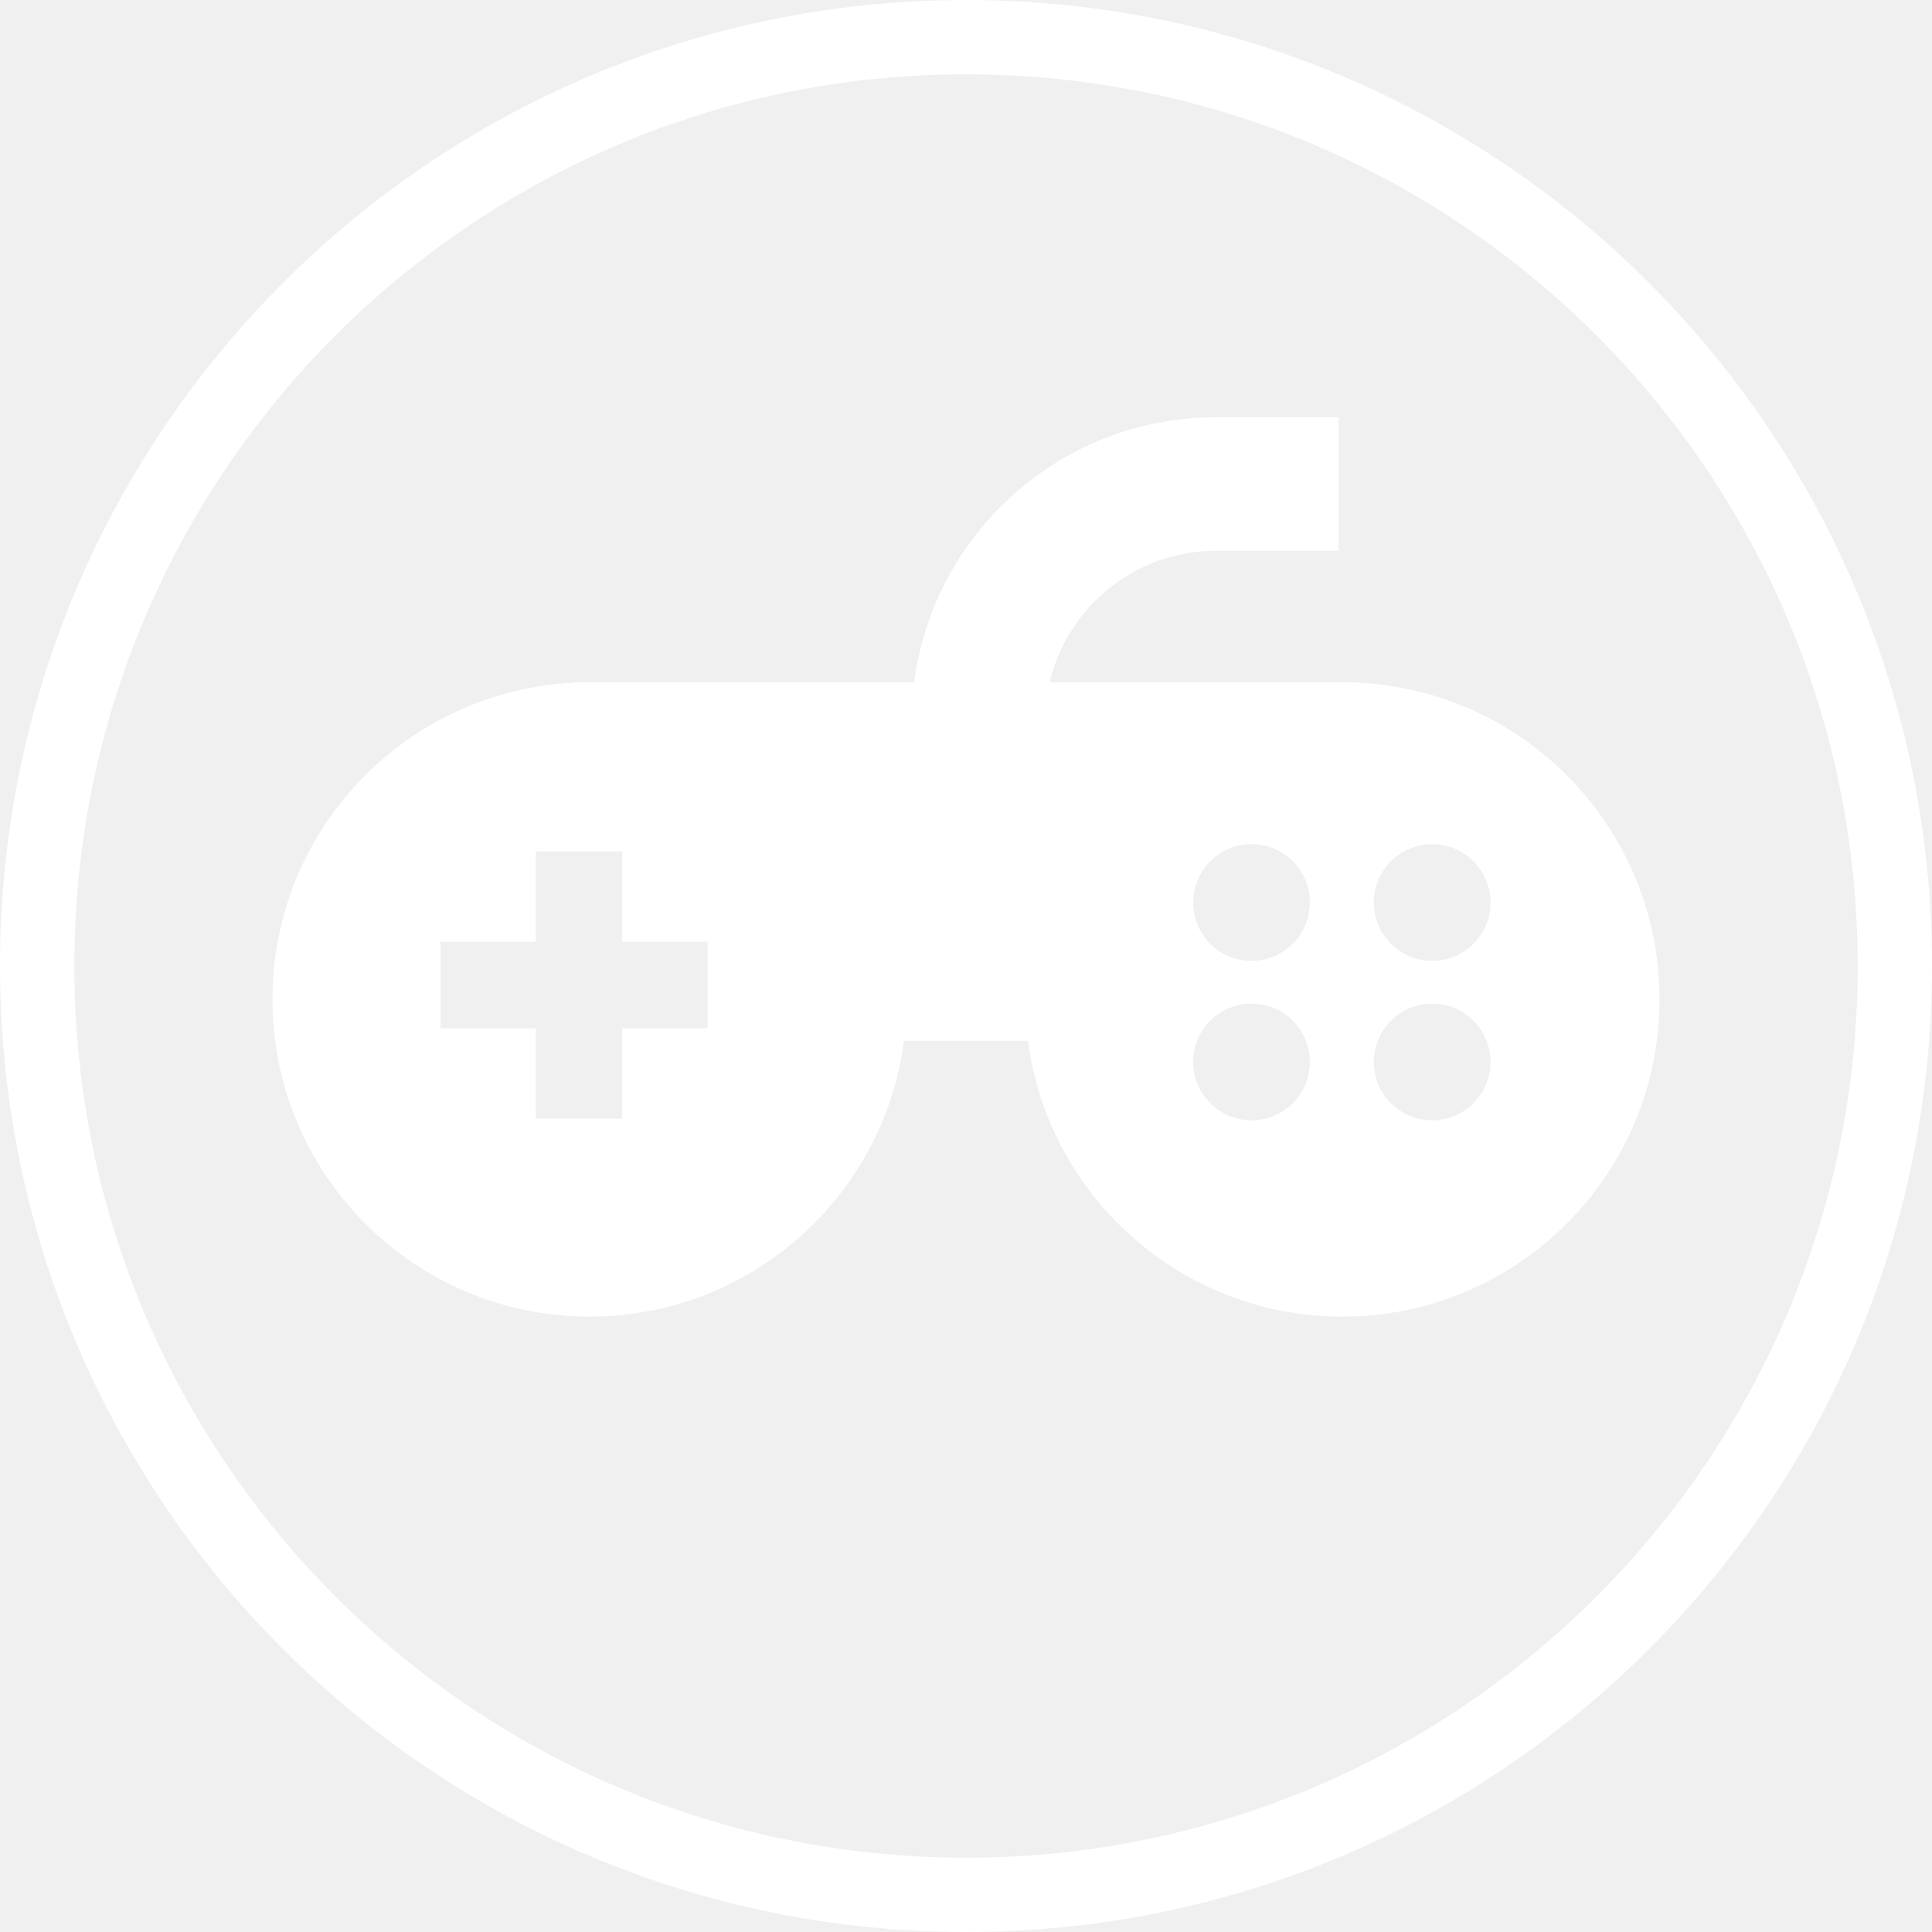
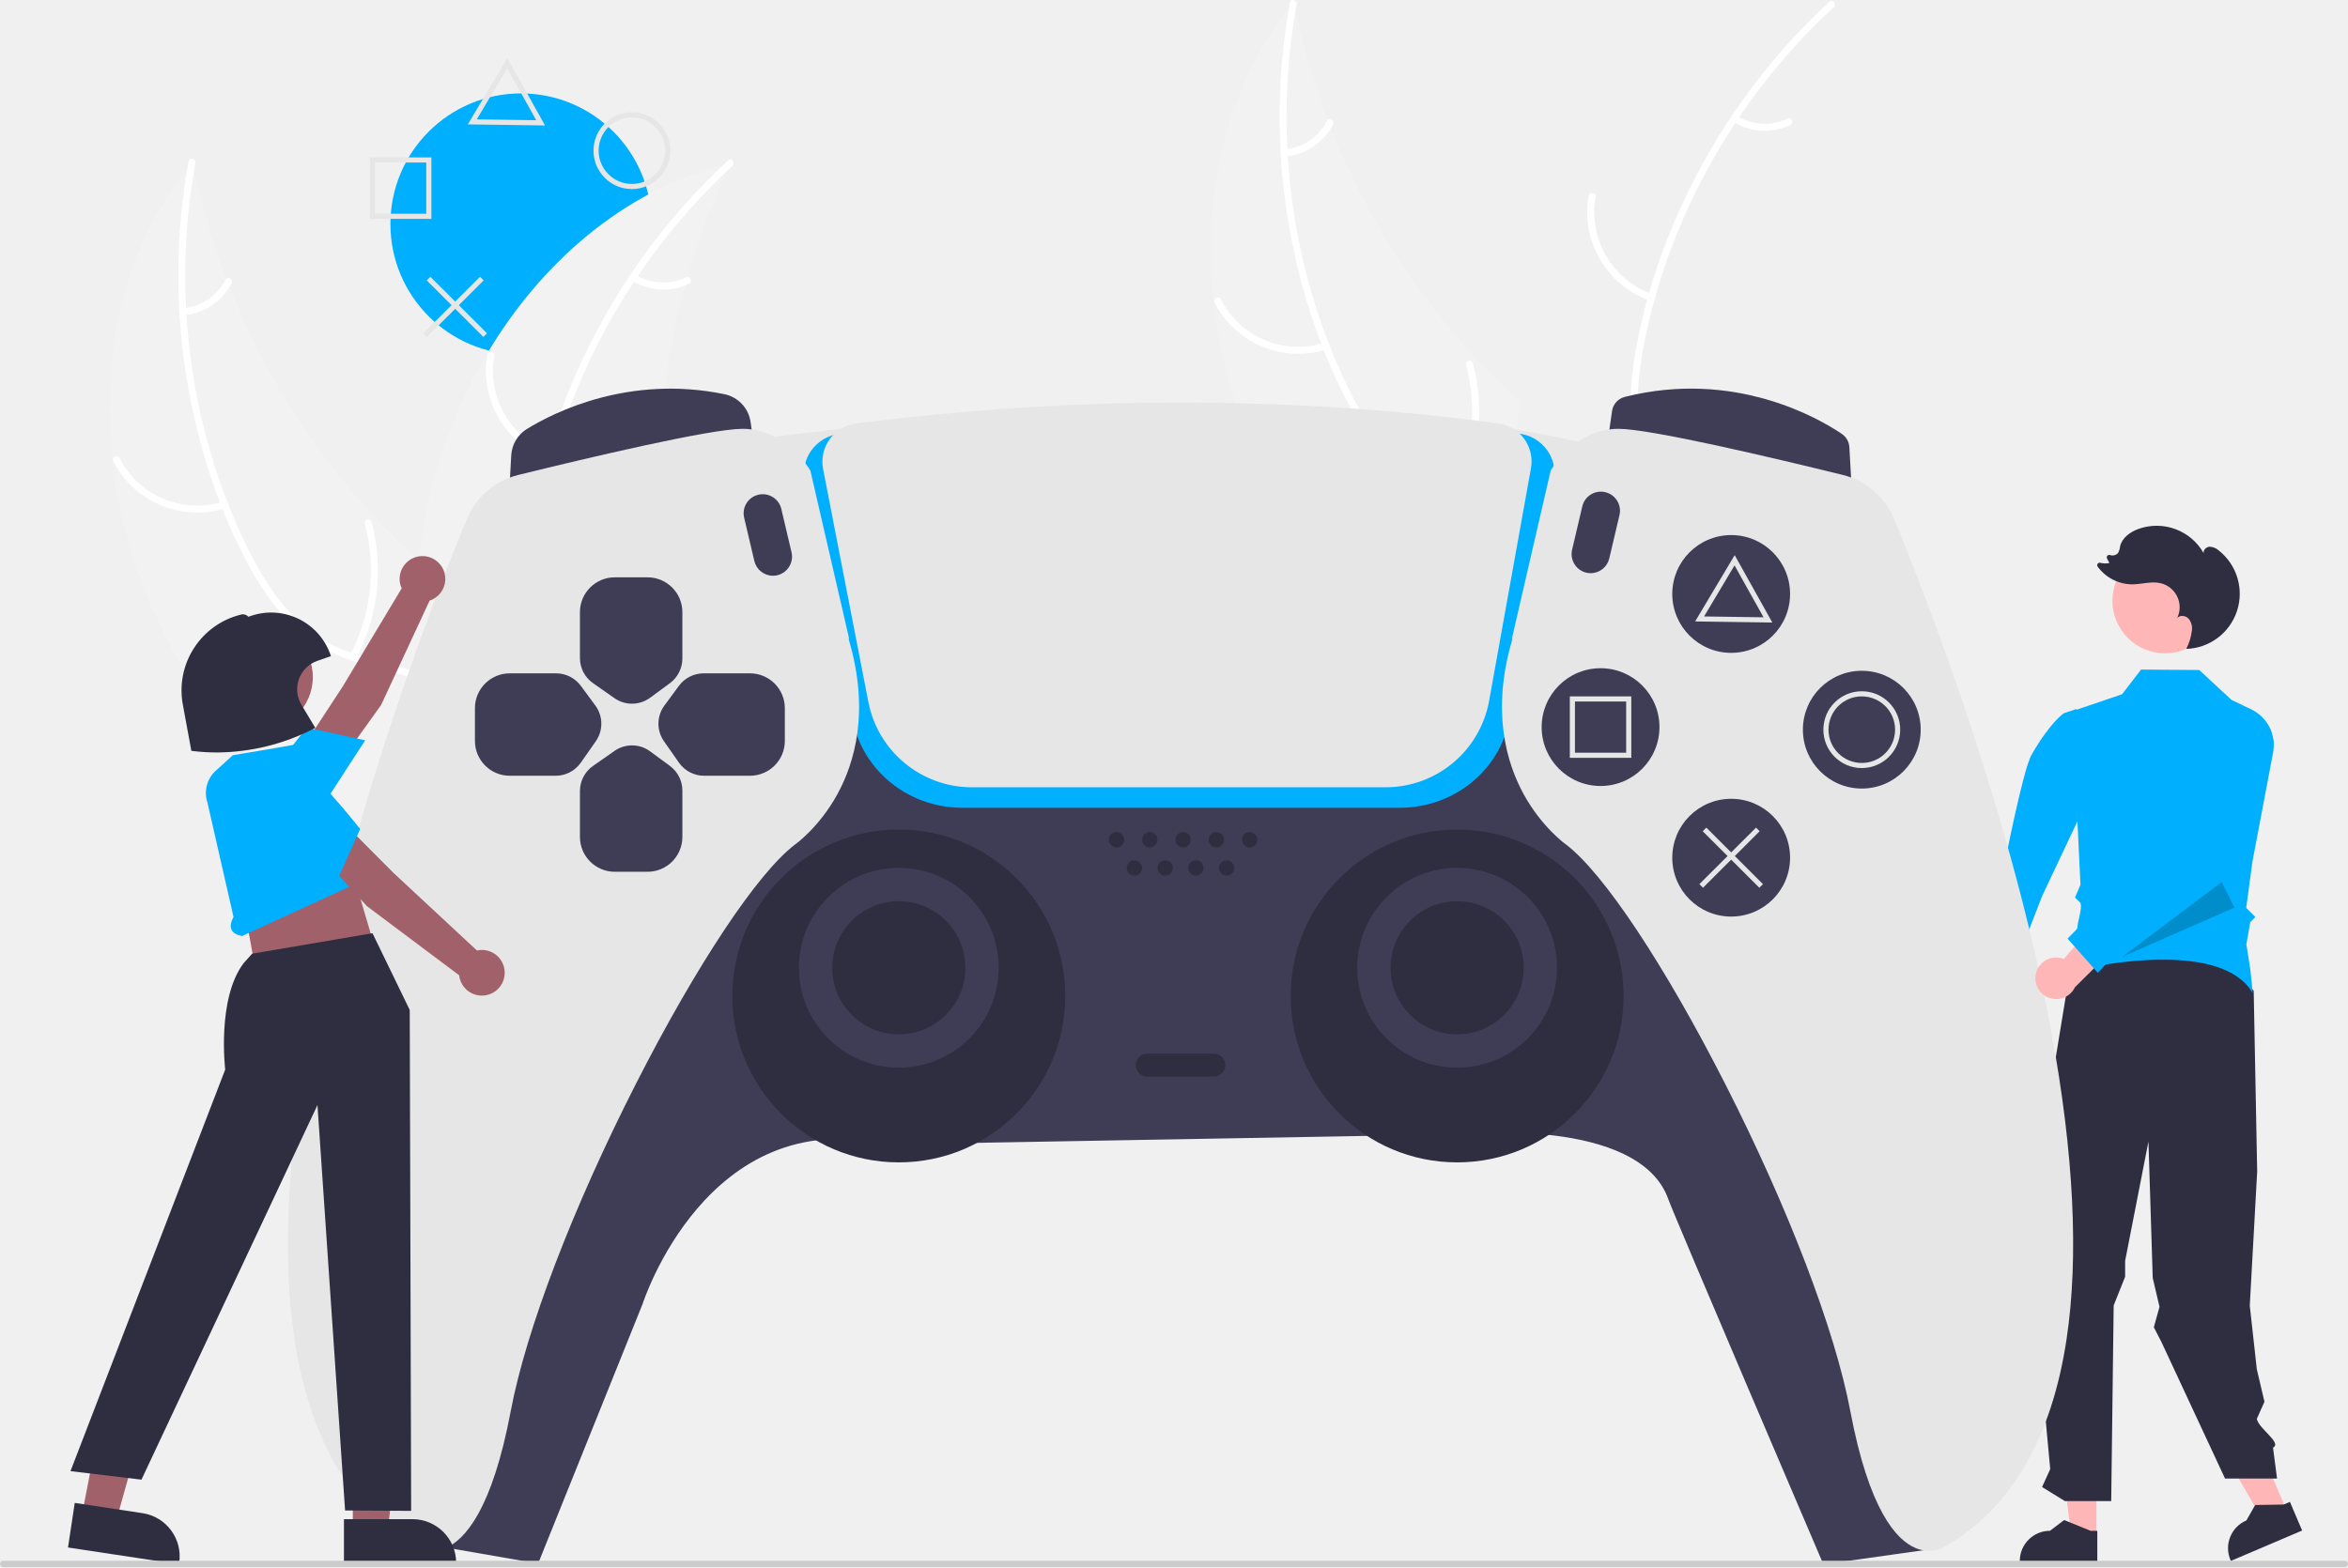
- <svg xmlns="http://www.w3.org/2000/svg" width="78" height="78" viewBox="0 0 78 78" fill="none">
-   <g clip-path="url(#clip0_6_5)">
-     <path d="M23.804 53.155C30.312 53.155 35.682 48.298 36.497 42.013H41.502C42.318 48.299 47.688 53.155 54.196 53.155C61.267 53.155 67 47.422 67 40.351C67 33.49 61.604 27.89 54.825 27.562V27.546H42.377C43.097 24.506 45.832 22.237 49.09 22.237H54.038V16.845H49.09C42.851 16.845 37.688 21.518 36.905 27.546H23.175V27.562C16.396 27.89 11 33.49 11 40.351C11 47.422 16.733 53.155 23.804 53.155ZM57.822 34.081C59.123 34.081 60.177 35.136 60.177 36.436C60.177 37.737 59.123 38.792 57.822 38.792C56.521 38.792 55.467 37.737 55.467 36.436C55.467 35.136 56.521 34.081 57.822 34.081ZM57.822 40.519C59.123 40.519 60.177 41.574 60.177 42.875C60.177 44.175 59.123 45.23 57.822 45.23C56.521 45.23 55.467 44.175 55.467 42.875C55.467 41.573 56.521 40.519 57.822 40.519ZM50.527 34.081C51.828 34.081 52.882 35.136 52.882 36.436C52.882 37.737 51.828 38.792 50.527 38.792C49.226 38.792 48.172 37.737 48.172 36.436C48.172 35.136 49.226 34.081 50.527 34.081ZM50.527 40.519C51.828 40.519 52.882 41.574 52.882 42.875C52.882 44.175 51.828 45.23 50.527 45.23C49.226 45.23 48.172 44.175 48.172 42.875C48.172 41.573 49.226 40.519 50.527 40.519ZM17.784 38.023H21.629V34.377H25.12V38.023H28.567V41.514H25.12V45.16H21.629V41.514H17.784V38.023Z" fill="white" />
-   </g>
-   <circle cx="39" cy="39" r="37.5" stroke="white" stroke-width="3" />
-   <defs>
-     <clipPath id="clip0_6_5">
-       <rect width="56" height="56" fill="white" transform="translate(11 7)" />
-     </clipPath>
-   </defs>
+ <svg xmlns="http://www.w3.org/2000/svg" data-name="Layer 1" width="916.775" height="612.055" viewBox="0 0 916.775 612.055">
+   <polygon points="893.363 591.2 884.309 595.057 865.118 561.972 878.481 556.278 893.363 591.2" fill="#ffb6b6" />
+   <polygon points="818.545 599.767 808.704 599.766 804.022 561.806 818.547 561.806 818.545 599.767" fill="#ffb6b6" />
+   <path d="M960.504,754.006,930.24,754.005v-.383a11.78,11.78,0,0,1,11.78-11.779h.001l5.528-4.194,10.314,4.195,2.642 0Z" transform="translate(-141.6125 -143.9725)" fill="#2f2e41" />
+   <path d="M1040.481,741.744l-27.841,11.865-.15-.352a11.78,11.78,0,0,1,6.218-15.455l.001-0,3.441-6.026,11.133-.185,2.43-1.036Z" transform="translate(-141.6125 -143.9725)" fill="#2f2e41" />
+   <path d="M950.504,519.075l-14.957,91.075,4.071,13.572-5.341,9.612,7.844,84.415-3.184,7.01,8.896,5.487h18.102l.961-76.421,4.472-11.22V636.42l9.103-46.6,1.676,53.304,2.648,11.238-2.224,8.001,2.906,5.606,24.906,53.48h20.299l-1.57-12.094h0c3.637-1.841-5.46-7.223-6.334-11.204l2.989-6.725-2.989-12.703-2.741-24.822,2.89-52.395-1.36-70.556c-6.815-9.137-14.376-16.184-23.746-18.158Z" transform="translate(-141.6125 -143.9725)" fill="#2f2e41" />
+   <circle id="e3f68381-4551-4dde-a951-c654c55667ae" data-name="ab6171fa-7d69-4734-b81c-8dff60f9761b" cx="845.316" cy="234.649" r="20.513" fill="#ffb6b6" />
+   <path d="M902.352,540.594a8.072,8.072,0,0,1,7.543-9.814l8.263-27.471,9.553,11.444-9.312,24.332a8.116,8.116,0,0,1-16.048,1.509Z" transform="translate(-141.6125 -143.9725)" fill="#ffb6b6" />
+   <path id="eb9b57ee-86ab-410d-b03f-f9f5ae1c3330-87" data-name="f348f81f-b961-4ae4-bc6b-758f6acfb12a" d="M955.956,427.68l-3.703-6.766-4.772,1.593s-5.268,3.399-12.645,16.233c-3.412,5.936-10.787,43.997-10.787,43.997L906.81,528.384l17.575,2.971,14.664-37.618,17-36Z" transform="translate(-141.6125 -143.9725)" fill="#00b0ff" />
+   <path d="M986.168,518.788c14.443,0,29.016,2.844,34.984,13.01-.156-2.21-.547-6.043-.953-9.56l-1.493-9.449,1.513-8.664,2-2-3.582-3.582,2.443-18.084,8.065-42.603A15.471,15.471,0,0,0,1020.62,421.034l-7.749-3.726-12.561-11.651-22.722-.17-7.413,9.637-19.514,6.628,3.275,67.761-2.147,5.01c.481.442,1.497,1.386,2.046,1.995.778.86-.213,5.291-.873,7.854l-.907,6.831,2.855,2.04-3.711,4.384-.742,5.565C954.144,522.32,970.076,518.788,986.168,518.788Z" transform="translate(-141.6125 -143.9725)" fill="#00b0ff" />
+   <path d="M992.176,398.13q.131-.289.262-.581c-.034.001-.067.006-.1.007Z" transform="translate(-141.6125 -143.9725)" fill="#2f2e41" />
+   <path d="M1008.012,359.041a5.71,5.71,0,0,0-3.577-1.546c-1.326.043-2.672,1.241-2.397,2.539A21.08,21.08,0,0,0,976.67,350.521c-3.297,1.163-6.53,3.49-7.287,6.903a6.217,6.217,0,0,1-.783,2.548,2.909,2.909,0,0,1-3.096.784l-.033-.01a.969.969,0,0,0-1.171,1.368l.933,1.74a7.475,7.475,0,0,1-3.561-.076.968.968,0,0,0-1.028,1.507,16.879,16.879,0,0,0,13.459,6.918c3.727-.023,7.493-1.307,11.12-.45a9.659,9.659,0,0,1,6.497,13.56c1.114-1.219,3.268-.93,4.408.265a6.046,6.046,0,0,1,1.32,4.626,21.465,21.465,0,0,1-2.204,7.205,21.54,21.54,0,0,0,12.768-38.37Z" transform="translate(-141.6125 -143.9725)" fill="#2f2e41" />
+   <circle cx="203.437" cy="87.481" r="51" fill="#00b0ff" />
+   <path d="M201.709,383.163c-25.59-56.603-24.647-128.351,15.068-176.115A286.207,286.207,0,0,0,319.216,374.734c20.447,16.145,44.87,31.973,50.455,57.42,3.476,15.834-1.451,32.581-9.968,46.373-8.518,13.793-20.39,25.139-32.127,36.32l-1.317,3.826C275.186,483.313,227.299,439.767,201.709,383.163Z" transform="translate(-141.6125 -143.9725)" fill="#f2f2f2" />
+   <path d="M217.882,207.738c-9.14,50.048-2.35,103.341,19.866,149.194,4.803,9.913,10.538,19.552,18.216,27.525,7.682,7.977,16.866,12.998,27.432,16.083,9.659,2.82,19.866,4.586,28.672,9.706,9.281,5.396,15.041,14.45,17.285,24.832,2.745,12.703.763,25.636-1.616,38.215-2.641,13.967-5.605,28.432-1.778,42.473.464,1.701-2.203,2.321-2.666.623-6.658-24.428,6.287-48.521,4.478-73.08-.844-11.46-5.147-22.735-14.974-29.375-8.593-5.806-19.116-7.637-28.921-10.408-10.295-2.91-19.541-7.354-27.409-14.726-8.048-7.541-14.172-16.976-19.207-26.723-11.356-21.982-18.842-46.201-22.802-70.586a248.968,248.968,0,0,1,.809-84.56c.316-1.729,2.93-.909,2.616.808Z" transform="translate(-141.6125 -143.9725)" fill="#fff" />
+   <path d="M229.741,342.409A36.702,36.702,0,0,1,185.858,324.161c-.796-1.571,1.608-2.882,2.405-1.309a33.986,33.986,0,0,0,40.855,16.891c1.675-.546,2.288,2.124.623,2.666Z" transform="translate(-141.6125 -143.9725)" fill="#fff" />
+   <path d="M278.311,399.756a70.741,70.741,0,0,0,5.722-51.235c-.458-1.703,2.209-2.323,2.666-.623a73.581,73.581,0,0,1-6.063,53.303c-.826,1.56-3.147.106-2.325-1.445Z" transform="translate(-141.6125 -143.9725)" fill="#fff" />
+   <path d="M213.423,264.354a20.775,20.775,0,0,0,16.281-11.115c.806-1.57,3.126-.114,2.325,1.445a23.28,23.28,0,0,1-17.984,12.336,1.415,1.415,0,0,1-1.644-1.022,1.376,1.376,0,0,1,1.022-1.644Z" transform="translate(-141.6125 -143.9725)" fill="#fff" />
+   <path d="M427.099,207.602c-.475.994-.951,1.989-1.415,3.003a273.598,273.598,0,0,0-15.618,41.543c-.332,1.097-.653,2.213-.953,3.317a288.435,288.435,0,0,0-8.762,105.831,280.106,280.106,0,0,0,7.598,41.875c4.961,18.983,11.849,39.171,10.295,58.126a48.054,48.054,0,0,1-.786,5.895l-86.43,52.791c-.257.021-.502.063-.76.085l-3.354,2.266c-.235-.696-.463-1.423-.698-2.119-.138-.403-.256-.818-.394-1.221-.086-.273-.171-.546-.264-.787-.029-.091-.057-.182-.074-.253-.093-.241-.154-.475-.235-.696q-1.933-6.089-3.786-12.227c-.012-.02-.012-.02-.005-.051-9.337-31.202-16.151-63.457-17.852-95.721-.051-.971-.115-1.961-.126-2.955a267.285,267.285,0,0,1,1.507-43.592,236.291,236.291,0,0,1,4.046-23.564,196.492,196.492,0,0,1,22.763-57.063c21.002-35.301,53.061-63.492,92.296-73.73C425.098,208.094,426.084,207.844,427.099,207.602Z" transform="translate(-141.6125 -143.9725)" fill="#f2f2f2" />
+   <path d="M427.575,208.818c-37.43,34.458-64.095,81.097-73.964,131.084-2.134,10.807-3.358,21.956-2.027,32.945,1.331,10.994,5.641,20.533,12.22,29.357,6.014,8.067,13.101,15.623,17.049,25.012,4.162,9.896,3.31,20.593-1.149,30.234-5.456,11.796-14.826,20.928-24.298,29.54-10.518,9.562-21.594,19.327-26.992,32.842-.654,1.637-3.157.527-2.504-1.108,9.391-23.513,34.233-34.956,47.575-55.655,6.226-9.659,9.578-21.252,5.73-32.469-3.365-9.809-10.666-17.607-16.826-25.723-6.468-8.522-11.175-17.637-13.018-28.26-1.885-10.867-1.095-22.087.753-32.901,4.168-24.389,12.772-48.233,24.291-70.088a248.968,248.968,0,0,1,51.557-67.03c1.293-1.19,2.887,1.038,1.602,2.22Z" transform="translate(-141.6125 -143.9725)" fill="#fff" />
+   <path d="M355.962,323.484A36.702,36.702,0,0,1,331.911,282.494c.31-1.734,3.019-1.333,2.709.403a33.986,33.986,0,0,0,22.451,38.084c1.666.573.548,3.073-1.108,2.504Z" transform="translate(-141.6125 -143.9725)" fill="#fff" />
+   <path d="M360.216,398.515A70.741,70.741,0,0,0,395.632,361.052c.66-1.635,3.163-.525,2.504,1.108a73.581,73.581,0,0,1-36.933,38.909c-1.599.748-2.577-1.81-.987-2.554Z" transform="translate(-141.6125 -143.9725)" fill="#fff" />
+   <path d="M389.928,251.337a20.775,20.775,0,0,0,19.691.927c1.589-.768,2.565,1.791.987,2.554a23.28,23.28,0,0,1-21.786-.977,1.415,1.415,0,0,1-.698-1.806,1.376,1.376,0,0,1,1.806-.698Z" transform="translate(-141.6125 -143.9725)" fill="#fff" />
+   <path d="M631.709,321.163c-25.59-56.603-24.647-128.351,15.068-176.115A286.207,286.207,0,0,0,749.216,312.734c20.447,16.145,44.87,31.973,50.455,57.42,3.476,15.834-1.451,32.581-9.968,46.373-8.518,13.793-20.39,25.139-32.127,36.32l-1.317,3.826C705.186,421.313,657.299,377.767,631.709,321.163Z" transform="translate(-141.6125 -143.9725)" fill="#f2f2f2" />
+   <path d="M647.882,145.738c-9.14,50.048-2.35,103.341,19.866,149.194,4.803,9.913,10.538,19.552,18.216,27.525,7.682,7.977,16.866,12.998,27.432,16.083,9.659,2.82,19.866,4.586,28.672,9.706,9.281,5.396,15.041,14.45,17.285,24.832,2.745,12.703.763,25.636-1.616,38.215-2.641,13.967-5.605,28.432-1.778,42.473.464,1.701-2.203,2.321-2.666.623-6.658-24.428,6.287-48.521,4.478-73.08-.844-11.46-5.147-22.735-14.974-29.375-8.593-5.806-19.116-7.637-28.921-10.408-10.295-2.91-19.541-7.354-27.409-14.726-8.048-7.541-14.172-16.976-19.207-26.723-11.356-21.982-18.842-46.201-22.802-70.586a248.968,248.968,0,0,1,.809-84.56c.316-1.729,2.93-.909,2.616.808Z" transform="translate(-141.6125 -143.9725)" fill="#fff" />
+   <path d="M659.741,280.409A36.702,36.702,0,0,1,615.858,262.161c-.796-1.571,1.608-2.882,2.405-1.309a33.986,33.986,0,0,0,40.855,16.891c1.675-.546,2.288,2.124.623,2.666Z" transform="translate(-141.6125 -143.9725)" fill="#fff" />
+   <path d="M708.311,337.756a70.741,70.741,0,0,0,5.722-51.235c-.458-1.703,2.209-2.323,2.666-.623a73.581,73.581,0,0,1-6.063,53.303c-.826,1.56-3.147.106-2.325-1.445Z" transform="translate(-141.6125 -143.9725)" fill="#fff" />
+   <path d="M643.423,202.354a20.775,20.775,0,0,0,16.281-11.115c.806-1.57,3.126-.114,2.325,1.445a23.28,23.28,0,0,1-17.984,12.336,1.415,1.415,0,0,1-1.644-1.022,1.376,1.376,0,0,1,1.022-1.644Z" transform="translate(-141.6125 -143.9725)" fill="#fff" />
+   <path d="M857.099,145.602c-.475.994-.951,1.989-1.415,3.003a273.598,273.598,0,0,0-15.618,41.543c-.332,1.097-.653,2.213-.953,3.317a288.435,288.435,0,0,0-8.762,105.831,280.106,280.106,0,0,0,7.598,41.875c4.961,18.983,11.849,39.171,10.295,58.126a48.054,48.054,0,0,1-.786,5.895l-86.43,52.791c-.257.021-.502.063-.76.085l-3.354,2.266c-.235-.696-.463-1.423-.698-2.119-.138-.403-.256-.818-.394-1.221-.086-.273-.171-.546-.264-.787-.029-.091-.057-.182-.074-.253-.093-.241-.154-.475-.235-.696q-1.933-6.089-3.786-12.227c-.012-.02-.012-.02-.005-.051-9.337-31.202-16.151-63.457-17.852-95.721-.051-.971-.115-1.961-.126-2.955a267.285,267.285,0,0,1,1.507-43.592,236.291,236.291,0,0,1,4.046-23.564,196.492,196.492,0,0,1,22.763-57.063c21.002-35.301,53.061-63.492,92.296-73.73C855.098,146.094,856.083,145.844,857.099,145.602Z" transform="translate(-141.6125 -143.9725)" fill="#f0f0f0" />
+   <path d="M857.575,146.818c-37.43,34.458-64.095,81.097-73.964,131.084-2.134,10.807-3.358,21.956-2.027,32.945,1.331,10.994,5.641,20.533,12.22,29.357,6.014,8.067,13.101,15.623,17.049,25.012,4.162,9.896,3.31,20.593-1.149,30.234-5.456,11.796-14.826,20.928-24.298,29.54-10.518,9.562-21.594,19.327-26.992,32.842-.654,1.637-3.157.527-2.504-1.108,9.391-23.513,34.233-34.956,47.575-55.655,6.226-9.659,9.578-21.252,5.73-32.469-3.365-9.809-10.666-17.607-16.826-25.723-6.468-8.522-11.175-17.637-13.018-28.26-1.885-10.867-1.095-22.087.753-32.901,4.168-24.389,12.772-48.233,24.291-70.088a248.968,248.968,0,0,1,51.557-67.03c1.293-1.19,2.887,1.038,1.602,2.22Z" transform="translate(-141.6125 -143.9725)" fill="#fff" />
+   <path d="M785.962,261.484A36.702,36.702,0,0,1,761.911,220.494c.31-1.734,3.019-1.333,2.709.403a33.986,33.986,0,0,0,22.451,38.084c1.666.573.548,3.073-1.108,2.504Z" transform="translate(-141.6125 -143.9725)" fill="#fff" />
+   <path d="M790.216,336.515A70.741,70.741,0,0,0,825.632,299.052c.66-1.635,3.163-.525,2.504,1.108a73.581,73.581,0,0,1-36.933,38.909c-1.599.748-2.577-1.81-.987-2.554Z" transform="translate(-141.6125 -143.9725)" fill="#fff" />
+   <path d="M819.928,189.337a20.775,20.775,0,0,0,19.691.927c1.589-.768,2.565,1.791.987,2.554a23.28,23.28,0,0,1-21.786-.977,1.415,1.415,0,0,1-.698-1.806,1.376,1.376,0,0,1,1.806-.698Z" transform="translate(-141.6125 -143.9725)" fill="#fff" />
+   <path d="M305.549,740.954l9.447,7.316,36.729,6.373L392.549,653.162s25-78.209,95-62.209l225-4s69.083-7.08,80.5,25.5c2.162,6.171,60.5,142.5,60.5,142.5l40.902-5.773-4.902-116.227-97.146-225.5-168.854-10.543-174,12.043Z" transform="translate(-141.6125 -143.9725)" fill="#3f3d56" />
+   <circle cx="350.937" cy="388.981" r="65" fill="#2f2e41" />
+   <circle cx="568.937" cy="388.981" r="65" fill="#2f2e41" />
+   <path d="M416.549,319.954l26.763-5.248s201.504-28.752,328.87,5.248l-9.634,27-337-2Z" transform="translate(-141.6125 -143.9725)" fill="#e6e6e6" />
+   <path d="M688.238,459.454H517.229c-20.764,0-38.709-14.377-42.67-34.187l-18.715-93.604a14.991,14.991,0,0,1,2.59-11.824,15.938,15.938,0,0,1,10.949-6.432c90.192-11.195,179.502-11.214,265.45-.058a15.699,15.699,0,0,1,10.79,6.352,15.013,15.013,0,0,1,2.671,11.672l-17.276,93.317C727.29,444.833,709.298,459.454,688.238,459.454Z" transform="translate(-141.6125 -143.9725)" fill="#00b0ff" />
+   <path d="M340.479,335.193l.745-13.395a12.935,12.935,0,0,1,6.149-10.306c10.797-6.624,39.923-21.208,77.092-13.563a12.977,12.977,0,0,1,10.212,10.846l.995,6.97Z" transform="translate(-141.6125 -143.9725)" fill="#3f3d56" />
+   <path d="M864.62,335.193l-95.193-19.448,1.599-11.197A6.692,6.692,0,0,1,776.036,298.978c42.865-10.757,75.676,8.346,84.711,14.458a6.761,6.761,0,0,1,2.952,5.197Z" transform="translate(-141.6125 -143.9725)" fill="#3f3d56" />
+   <path d="M310.254,749.689a11.995,11.995,0,0,1-6.492-1.826c-25.489-14.884-41.379-42.159-47.194-81.046-4.803-32.121-2.797-72.438,5.961-119.833C278.058,462.957,310.605,378.968,323.877,346.758a29.376,29.376,0,0,1,20.071-17.284c27.362-6.73,75.127-18.02,87.601-18.02,17.095,0,26.344,16.092,26.436,16.255l.051.133,15.013,65.101v.939c8.282,28.022,2.128,48.265-4.497,60.313-7.191,13.077-16.496,19.606-16.588,19.67-14.611,11.123-38.415,46.956-62.105,93.503-24.619,48.372-42.869,96.102-48.818,127.679-7.282,38.649-17.956,50.481-25.628,53.601A13.602,13.602,0,0,1,310.254,749.689Z" transform="translate(-141.6125 -143.9725)" fill="#e6e6e6" />
+   <path d="M682.601,451.454H521.021a41.168,41.168,0,0,1-40.345-33.262l-17.683-91.036a15.02,15.02,0,0,1,12.814-17.769c85.224-10.888,169.614-10.907,250.825-.057a15.006,15.006,0,0,1,12.741,17.543L723.051,417.63A41.065,41.065,0,0,1,682.601,451.454Z" transform="translate(-141.6125 -143.9725)" fill="#e6e6e6" />
+   <path d="M894.848,749.69a13.609,13.609,0,0,1-5.162-1.043c-7.672-3.119-18.347-14.951-25.628-53.601-5.949-31.577-24.199-79.307-48.818-127.679-23.69-46.547-47.495-82.38-62.124-93.516-.075-.051-9.379-6.58-16.57-19.657-6.625-12.048-12.779-32.291-4.497-60.313l.013-1.052L747.078,327.771l.035-.062c.092-.163,9.341-16.255,26.436-16.255,12.474,0,60.239,11.29,87.601,18.02a29.38,29.38,0,0,1,20.071,17.284h0c13.272,32.21,45.819,116.199,61.348,200.226,8.759,47.395,10.765,87.712,5.961,119.833-5.815,38.887-21.706,66.162-47.229,81.068A11.948,11.948,0,0,1,894.848,749.69Z" transform="translate(-141.6125 -143.9725)" fill="#e6e6e6" />
+   <circle cx="350.937" cy="377.981" r="39" fill="#3f3d56" />
+   <circle cx="350.937" cy="377.981" r="26" fill="#2f2e41" />
+   <circle cx="568.937" cy="377.981" r="39" fill="#3f3d56" />
+   <circle cx="568.937" cy="377.981" r="26" fill="#2f2e41" />
+   <circle cx="435.937" cy="327.981" r="3" fill="#2f2e41" />
+   <circle cx="448.937" cy="327.981" r="3" fill="#2f2e41" />
+   <circle cx="442.937" cy="338.981" r="3" fill="#2f2e41" />
+   <circle cx="454.937" cy="338.981" r="3" fill="#2f2e41" />
+   <circle cx="466.937" cy="338.981" r="3" fill="#2f2e41" />
+   <circle cx="478.937" cy="338.981" r="3" fill="#2f2e41" />
+   <circle cx="461.937" cy="327.981" r="3" fill="#2f2e41" />
+   <circle cx="474.937" cy="327.981" r="3" fill="#2f2e41" />
+   <circle cx="487.937" cy="327.981" r="3" fill="#2f2e41" />
+   <path d="M615.549,564.454h-26a4.5,4.5,0,1,1,0-9h26a4.5,4.5,0,0,1,0,9Z" transform="translate(-141.6125 -143.9725)" fill="#2f2e41" />
+   <path d="M443.393,368.84a7.464,7.464,0,0,1-7.244-5.75l-3.987-16.928a7.457,7.457,0,0,1,14.517-3.419l3.987,16.928a7.467,7.467,0,0,1-7.272,9.169Z" transform="translate(-141.6125 -143.9725)" fill="#3f3d56" />
+   <path d="M762.705,367.84a7.467,7.467,0,0,1-7.272-9.169l3.987-16.928a7.457,7.457,0,0,1,14.517,3.419l-3.987,16.928a7.464,7.464,0,0,1-7.244,5.75Z" transform="translate(-141.6125 -143.9725)" fill="#3f3d56" />
+   <path d="M388.378,418.807a11.942,11.942,0,0,1-6.858-2.164l-8.37-5.859a11.968,11.968,0,0,1-5.101-9.797V383.044a13.606,13.606,0,0,1,13.59-13.59h12.819a13.606,13.606,0,0,1,13.59,13.59v18.12a12.002,12.002,0,0,1-4.865,9.627l-7.712,5.683A11.942,11.942,0,0,1,388.378,418.807Z" transform="translate(-141.6125 -143.9725)" fill="#3f3d56" />
+   <path d="M394.459,484.454H381.64a13.606,13.606,0,0,1-13.59-13.59V452.92a11.968,11.968,0,0,1,5.101-9.797l8.37-5.859a11.95,11.95,0,0,1,13.952.17l7.712,5.683a12.002,12.002,0,0,1,4.865,9.627V470.863A13.606,13.606,0,0,1,394.459,484.454Z" transform="translate(-141.6125 -143.9725)" fill="#3f3d56" />
+   <path d="M434.459,446.954H416.516a11.968,11.968,0,0,1-9.797-5.101l-5.859-8.37a11.949,11.949,0,0,1,.17-13.952l5.683-7.712a12.002,12.002,0,0,1,9.627-4.865h18.12a13.606,13.606,0,0,1,13.59,13.59V433.363A13.606,13.606,0,0,1,434.459,446.954Z" transform="translate(-141.6125 -143.9725)" fill="#3f3d56" />
+   <path d="M358.583,446.954H340.64a13.606,13.606,0,0,1-13.59-13.59V420.544a13.606,13.606,0,0,1,13.59-13.59h18.12a12.002,12.002,0,0,1,9.627,4.865l5.683,7.712a11.949,11.949,0,0,1,.17,13.952l-5.859,8.37A11.968,11.968,0,0,1,358.583,446.954Z" transform="translate(-141.6125 -143.9725)" fill="#3f3d56" />
+   <circle cx="675.937" cy="231.981" r="23" fill="#3f3d56" />
+   <circle cx="726.937" cy="284.981" r="23" fill="#3f3d56" />
+   <circle cx="675.937" cy="334.981" r="23" fill="#3f3d56" />
+   <circle cx="624.937" cy="283.981" r="23" fill="#3f3d56" />
+   <path d="M868.549,443.954a15,15,0,1,1,15-15A15.017,15.017,0,0,1,868.549,443.954Zm0-28a13,13,0,1,0,13,13A13.014,13.014,0,0,0,868.549,415.954Z" transform="translate(-141.6125 -143.9725)" fill="#e6e6e6" />
+   <path d="M833.621,387.113l-30.145-.426,15.442-25.893Zm-26.652-2.377,23.217.329-11.324-20.27Z" transform="translate(-141.6125 -143.9725)" fill="#e6e6e6" />
+   <path d="M778.549,439.954h-24v-24h24Zm-22-2h20v-20h-20Z" transform="translate(-141.6125 -143.9725)" fill="#e6e6e6" />
+   <polygon points="688.348 345.307 677.353 334.333 687.049 324.655 685.635 323.239 675.937 332.919 666.238 323.239 664.825 324.655 674.521 334.333 663.526 345.307 664.939 346.723 675.937 335.746 686.935 346.723 688.348 345.307" fill="#e6e6e6" />
+   <path d="M388.344,217.812a15,15,0,1,1,15-15A15.017,15.017,0,0,1,388.344,217.812Zm0-28a13,13,0,1,0,13,13A13.014,13.014,0,0,0,388.344,189.812Z" transform="translate(-141.6125 -143.9725)" fill="#e6e6e6" />
+   <path d="M354.417,192.972l-30.145-.426,15.442-25.893Zm-26.652-2.377,23.217.329-11.324-20.27Z" transform="translate(-141.6125 -143.9725)" fill="#e6e6e6" />
+   <path d="M310.049,229.454h-24v-24h24Zm-22-2h20v-20h-20Z" transform="translate(-141.6125 -143.9725)" fill="#e6e6e6" />
+   <polygon points="190.143 130.165 179.148 119.191 188.844 109.514 187.431 108.098 177.732 117.778 168.033 108.098 166.62 109.514 176.316 119.191 165.321 130.165 166.734 131.581 177.732 120.604 188.73 131.581 190.143 130.165" fill="#e6e6e6" />
+   <polygon points="867.437 344.481 828.622 373.694 872.437 354.481 867.437 344.481" opacity="0.2" />
+   <polygon points="149.437 380.481 100.437 382.481 94.437 349.481 136.437 336.481 149.437 380.481" fill="#a0616a" />
+   <path d="M273.034,443.577l-10.929-11.128,13.401-20.49,22.936-38.179a8.926,8.926,0,1,1,10.904,4.78l-18.932,40.759Z" transform="translate(-141.6125 -143.9725)" fill="#a0616a" />
+   <path d="M260.927,468.982a12.317,12.317,0,0,1-12.152,5.502,11.515,11.515,0,0,1-9.675-8.11,10.979,10.979,0,0,1,1.21-9.166c7.311-12.325,20.796-28.602,20.931-28.765l.215-.259,22.743,4.927Z" transform="translate(-141.6125 -143.9725)" fill="#00b0ff" />
+   <polygon points="137.758 597.772 151.347 597.771 157.811 545.356 137.755 545.357 137.758 597.772" fill="#a0616a" />
+   <path d="M275.904,737.308l26.762-.001h.001a17.056,17.056,0,0,1,17.055,17.055v.554l-43.817.002Z" transform="translate(-141.6125 -143.9725)" fill="#2f2e41" />
+   <polygon points="31.948 591.89 45.384 593.92 59.612 543.061 41.998 540.063 31.948 591.89" fill="#a0616a" />
+   <path d="M170.796,730.957l26.461,4.0.001 0a17.056,17.056,0,0,1,14.314,19.412l-.083.548-43.325-6.549Z" transform="translate(-141.6125 -143.9725)" fill="#2f2e41" />
+   <path d="M240.049,516.454l47-8L301.592,538.43l.554,195.637-25.795-.161-10.783-158.344L196.845,721.874l-27.711-3.325L229.544,561.707s-3.325-27.711,7.205-41.566Z" transform="translate(-141.6125 -143.9725)" fill="#2f2e41" />
+   <path d="M222.601,457.395a11.744,11.744,0,0,1,3.239-12.395l6.68-6.071,18.831-3.173,11.774-2.14,18.925,54.838-45.963,21.117c-4.034-.871-5.645-3.077-3.298-7.465Z" transform="translate(-141.6125 -143.9725)" fill="#00b0ff" />
+   <path d="M264.784,475.898l13.148-8.391,17.275,17.349L327.816,515.194a8.926,8.926,0,1,1-6.933,9.679l-35.962-26.953Z" transform="translate(-141.6125 -143.9725)" fill="#a0616a" />
+   <path d="M242.432,458.797a12.315,12.315,0,0,1-2.869-13.026,11.521,11.521,0,0,1,9.936-7.788,10.979,10.979,0,0,1,8.718,3.08c10.546,9.702,23.682,26.263,23.813,26.428l.209.264-9.525,21.232Z" transform="translate(-141.6125 -143.9725)" fill="#00b0ff" />
+   <circle cx="101.474" cy="264.44" r="20.671" fill="#a0616a" />
+   <path d="M226.351,437.861a79.196,79.196,0,0,1-9.59-.585l-.436-.053L212.995,419.147a30.496,30.496,0,0,1,22.79-35.161,2.834,2.834,0,0,1,2.822.874l.794-.277a24.518,24.518,0,0,1,31.224,15.079l.197.565-5.299,1.848a11.766,11.766,0,0,0-6.212,17.168l5.418,9.02-.577.289A83.749,83.749,0,0,1,226.351,437.861Z" transform="translate(-141.6125 -143.9725)" fill="#2f2e41" />
+   <path d="M936.509,524.362a8.072,8.072,0,0,1,10.904-5.858l18.8-21.667,4.021,14.354-18.469,18.375a8.116,8.116,0,0,1-15.256-5.204Z" transform="translate(-141.6125 -143.9725)" fill="#ffb6b6" />
+   <path id="fb39b7b9-f69c-40b6-9f40-8573a72b247d-88" data-name="f348f81f-b961-4ae4-bc6b-758f6acfb12a" d="M1020.4,429.103l7.702-.416,1.16,4.896s-.114,6.269-7.137,19.299-61.434,71.045-61.434,71.045l-11.784-13.373,29.126-30L995.672,449.109Z" transform="translate(-141.6125 -143.9725)" fill="#00b0ff" />
+   <path id="b116d6b4-a736-490c-92f3-c8fac06531ff-89" data-name="Path 2960" d="M142.86,756.028h914.281a1.247,1.247,0,0,0,0-2.494h-914.281a1.247,1.247,0,1,0,0,2.494Z" transform="translate(-141.6125 -143.9725)" fill="#ccc" />
</svg>
